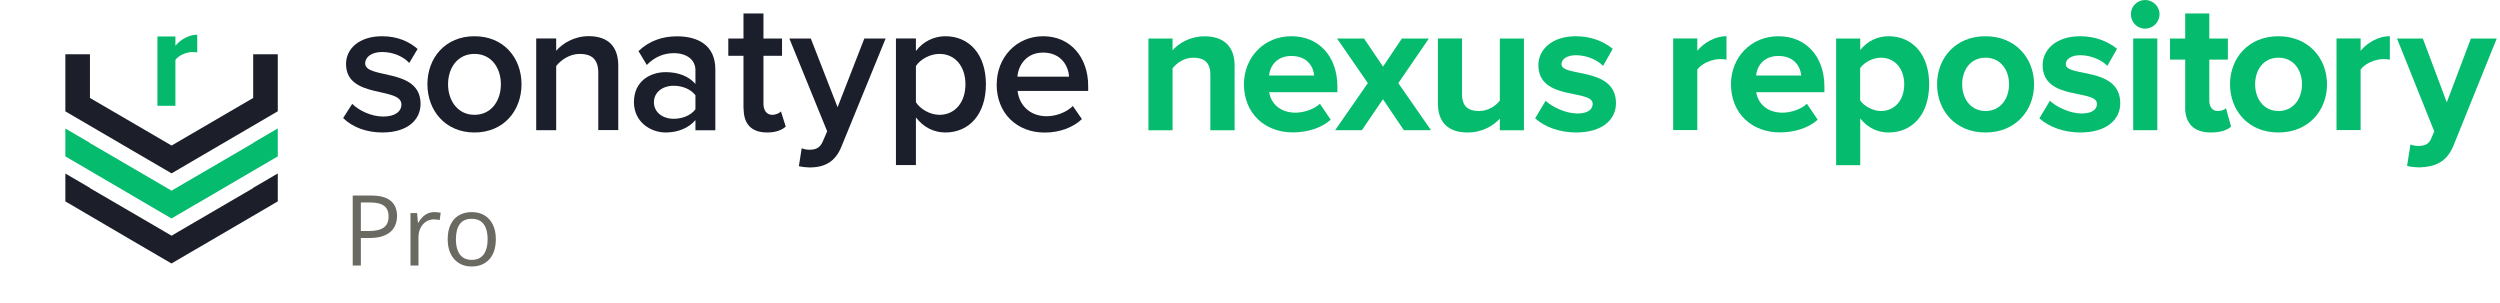
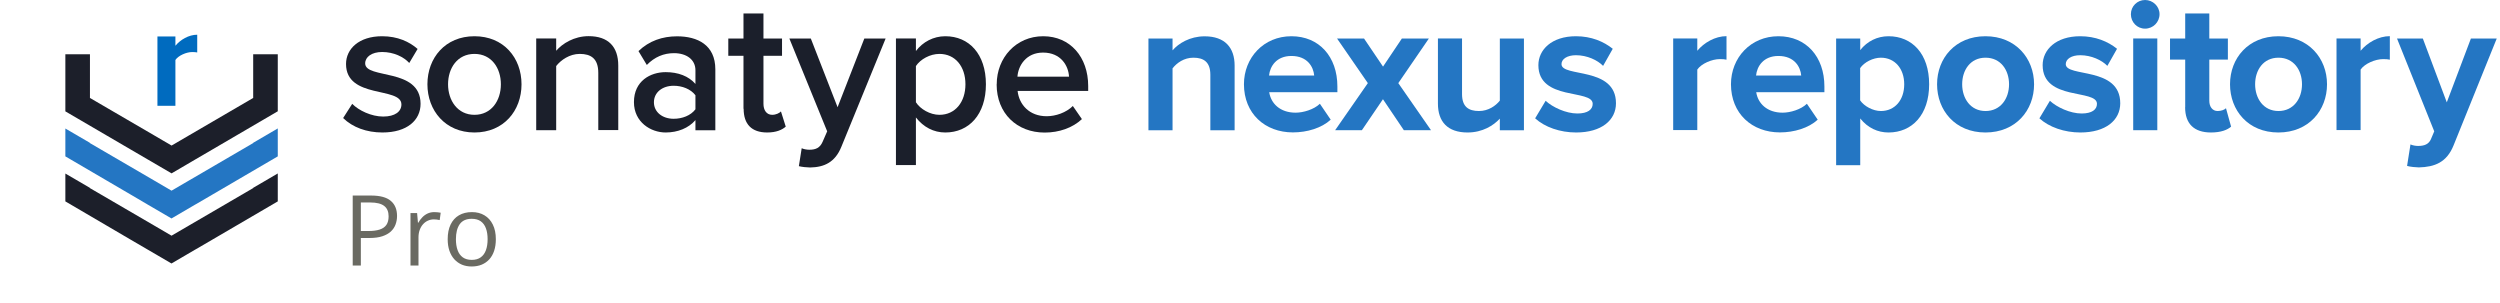
<svg xmlns="http://www.w3.org/2000/svg" width="306" height="37" viewBox="0 0 306 37" fill="none">
-   <path d="M34 15.72V19.14L25.96 23.84L23.92 25.03H23.91L20.99 26.74L18.06 25.03L16.02 23.83L8 19.14V15.73L11 17.48V17.51L18.93 22.13L20.98 23.33L20.99 23.34L21.01 23.33L23.05 22.14L30.99 17.51V17.48L34 15.72Z" fill="#05BB6D" />
+   <path d="M34 15.72V19.14L25.96 23.84L23.92 25.03H23.91L20.99 26.74L18.06 25.03L16.02 23.83L8 19.14V15.73L11 17.48V17.51L18.93 22.13L20.98 23.33L20.99 23.34L21.01 23.33L23.05 22.14L30.99 17.51V17.48L34 15.72Z" fill="#2476C3" />
  <path d="M34 21.23V24.65L25.96 29.35L23.92 30.54H23.91L20.99 32.25L18.06 30.54L16.02 29.35L8 24.65V21.24L11 22.99V23.02L18.93 27.64L20.98 28.84L20.99 28.85L21.01 28.84L23.05 27.65L30.99 23.02V22.99L34 21.23Z" fill="#1C1F2A" />
  <path d="M30.99 6.64V11.99L23.05 16.62L21.01 17.81H21H20.99L18.94 16.61L11.01 11.99V6.64H8V13.63L16.03 18.32L18.07 19.51L21 21.22L23.92 19.51L25.96 18.32L34 13.62V6.64H30.99Z" fill="#1C1F2A" />
-   <path d="M21.47 12.95V7.34C21.83 6.8 22.81 6.37 23.53 6.37C23.79 6.37 23.98 6.39 24.14 6.42V4.25C23.1 4.25 22.08 4.86 21.47 5.6V4.46H19.27V12.95H21.47Z" fill="#05B96C" />
+   <path d="M21.47 12.95V7.34C21.83 6.8 22.81 6.37 23.53 6.37C23.79 6.37 23.98 6.39 24.14 6.42V4.25C23.1 4.25 22.08 4.86 21.47 5.6V4.46H19.27V12.95H21.47Z" fill="#006BBF" />
  <path d="M42 14.448L43.111 12.71C43.9 13.518 45.455 14.266 46.9 14.266C48.345 14.266 49.133 13.66 49.133 12.781C49.133 10.578 42.354 12.155 42.354 7.83C42.354 5.991 43.93 4.435 46.769 4.435C48.678 4.435 50.113 5.112 51.113 5.991L50.093 7.709C49.416 6.961 48.183 6.365 46.769 6.365C45.496 6.365 44.698 6.971 44.698 7.759C44.698 9.73 51.477 8.244 51.477 12.71C51.477 14.711 49.83 16.216 46.809 16.216C44.88 16.216 43.162 15.59 42 14.448Z" fill="#1B1F2B" />
  <path d="M52.316 10.316C52.316 7.083 54.498 4.435 58.075 4.435C61.651 4.435 63.834 7.083 63.834 10.316C63.834 13.549 61.651 16.216 58.075 16.216C54.498 16.216 52.316 13.518 52.316 10.316ZM61.308 10.316C61.308 8.335 60.166 6.598 58.075 6.598C55.983 6.598 54.842 8.335 54.842 10.316C54.842 12.296 56.004 14.054 58.075 14.054C60.146 14.054 61.308 12.316 61.308 10.316Z" fill="#1B1F2B" />
  <path d="M73.23 15.933V8.921C73.23 7.153 72.32 6.598 70.956 6.598C69.724 6.598 68.653 7.345 68.077 8.083V15.933H65.632V4.708H68.077V6.214C68.825 5.335 70.279 4.425 72.047 4.425C74.462 4.425 75.675 5.729 75.675 8.022V15.923H73.24L73.23 15.933Z" fill="#1B1F2B" />
  <path d="M85.122 15.933V14.7C84.283 15.681 82.96 16.216 81.475 16.216C79.666 16.216 77.595 14.963 77.595 12.498C77.595 9.891 79.636 8.83 81.475 8.83C83.01 8.83 84.283 9.315 85.122 10.275V8.598C85.122 7.295 84.031 6.507 82.495 6.507C81.242 6.507 80.121 6.971 79.171 7.951L78.15 6.254C79.454 5.001 81.08 4.445 82.869 4.445C85.374 4.445 87.557 5.496 87.557 8.487V15.943H85.122V15.933ZM85.122 13.377V11.659C84.536 10.892 83.495 10.497 82.454 10.497C81.08 10.497 80.04 11.306 80.04 12.518C80.04 13.73 81.091 14.539 82.454 14.539C83.505 14.539 84.546 14.145 85.122 13.377Z" fill="#1B1F2B" />
  <path d="M91.002 13.316V6.83H89.143V4.718H91.002V1.647H93.447V4.718H95.72V6.83H93.447V12.71C93.447 13.478 93.82 14.054 94.518 14.054C94.982 14.054 95.397 13.842 95.589 13.64L96.175 15.499C95.73 15.893 95.013 16.216 93.901 16.216C91.992 16.216 91.022 15.196 91.022 13.306L91.002 13.316Z" fill="#1B1F2B" />
  <path d="M98.135 18.146C98.387 18.267 98.781 18.328 99.064 18.328C99.852 18.328 100.368 18.095 100.691 17.348L101.247 16.075L96.619 4.718H99.246L102.52 13.124L105.793 4.718H108.4L102.984 17.964C102.216 19.863 100.893 20.47 99.155 20.5C98.802 20.5 98.104 20.429 97.781 20.338L98.125 18.156L98.135 18.146Z" fill="#1B1F2B" />
  <path d="M112.108 14.377V20.207H109.663V4.708H112.108V6.244C112.947 5.133 114.25 4.435 115.705 4.435C118.615 4.435 120.676 6.618 120.676 10.316C120.676 14.014 118.605 16.216 115.705 16.216C114.29 16.216 113.038 15.569 112.108 14.377ZM118.17 10.316C118.17 8.133 116.917 6.598 114.988 6.598C113.846 6.598 112.664 7.244 112.108 8.083V12.518C112.644 13.357 113.846 14.054 114.988 14.054C116.917 14.054 118.17 12.498 118.17 10.316Z" fill="#1B1F2B" />
  <path d="M121.999 10.316C121.999 7.062 124.374 4.435 127.688 4.435C131.002 4.435 133.194 6.992 133.194 10.528V11.134H124.556C124.737 12.811 126 14.226 128.112 14.226C129.223 14.226 130.506 13.781 131.315 12.973L132.426 14.579C131.284 15.65 129.638 16.226 127.869 16.226C124.475 16.226 121.989 13.882 121.989 10.326L121.999 10.316ZM127.667 6.436C125.596 6.436 124.626 8.042 124.535 9.386H130.85C130.779 8.063 129.87 6.436 127.667 6.436Z" fill="#1B1F2B" />
-   <path d="M148.147 15.933V9.154C148.147 7.598 147.339 7.062 146.076 7.062C144.914 7.062 144.035 7.709 143.52 8.366V15.943H140.569V4.718H143.52V6.163C144.237 5.324 145.631 4.445 147.45 4.445C149.935 4.445 151.117 5.84 151.117 8.022V15.943H148.147V15.933Z" fill="#05BB6D" />
-   <path d="M152.259 10.316C152.259 7.062 154.674 4.435 158.069 4.435C161.464 4.435 163.696 6.941 163.696 10.588V11.286H155.351C155.563 12.66 156.674 13.791 158.584 13.791C159.534 13.791 160.837 13.397 161.554 12.7L162.878 14.65C161.767 15.671 159.999 16.206 158.251 16.206C154.836 16.206 152.259 13.902 152.259 10.306V10.316ZM158.069 6.85C156.23 6.85 155.442 8.123 155.331 9.245H160.857C160.766 8.174 160.019 6.85 158.069 6.85Z" fill="#05BB6D" />
-   <path d="M171.829 15.933L169.273 12.144L166.697 15.933H163.423L167.424 10.174L163.656 4.718H166.96L169.283 8.154L171.587 4.718H174.891L171.152 10.174L175.153 15.933H171.85H171.829Z" fill="#05BB6D" />
-   <path d="M183.58 15.933V14.519C182.812 15.357 181.468 16.216 179.63 16.216C177.164 16.216 176.002 14.872 176.002 12.68V4.708H178.953V11.518C178.953 13.074 179.761 13.589 181.024 13.589C182.166 13.589 183.065 12.963 183.58 12.316V4.718H186.53V15.943H183.58V15.933Z" fill="#05BB6D" />
-   <path d="M187.904 14.478L189.187 12.336C190.026 13.124 191.673 13.892 193.067 13.892C194.34 13.892 194.946 13.407 194.946 12.71C194.946 10.871 188.298 12.387 188.298 7.972C188.298 6.092 189.925 4.435 192.895 4.435C194.775 4.435 196.29 5.082 197.401 5.971L196.219 8.063C195.542 7.365 194.269 6.759 192.895 6.759C191.824 6.759 191.127 7.224 191.127 7.85C191.127 9.497 197.795 8.103 197.795 12.639C197.795 14.711 196.027 16.216 192.915 16.216C190.965 16.216 189.086 15.569 187.894 14.478H187.904Z" fill="#05BB6D" />
-   <path d="M204.797 15.933V4.708H207.748V6.214C208.556 5.234 209.93 4.425 211.324 4.425V7.305C211.112 7.254 210.859 7.234 210.516 7.234C209.536 7.234 208.243 7.79 207.748 8.517V15.923H204.797V15.933Z" fill="#05BB6D" />
-   <path d="M211.87 10.316C211.87 7.062 214.284 4.435 217.679 4.435C221.074 4.435 223.307 6.941 223.307 10.588V11.286H214.961C215.173 12.66 216.285 13.791 218.194 13.791C219.144 13.791 220.447 13.397 221.165 12.7L222.488 14.65C221.377 15.671 219.609 16.206 217.861 16.206C214.446 16.206 211.87 13.902 211.87 10.306V10.316ZM217.679 6.85C215.84 6.85 215.052 8.123 214.941 9.245H220.468C220.377 8.174 219.629 6.85 217.679 6.85Z" fill="#05BB6D" />
-   <path d="M227.692 14.498V20.217H224.742V4.718H227.692V6.133C228.551 5.042 229.783 4.435 231.157 4.435C234.037 4.435 236.128 6.577 236.128 10.316C236.128 14.054 234.037 16.216 231.157 16.216C229.834 16.216 228.621 15.66 227.692 14.498ZM233.077 10.316C233.077 8.386 231.915 7.062 230.218 7.062C229.268 7.062 228.197 7.598 227.682 8.335V12.286C228.167 13.003 229.258 13.589 230.218 13.589C231.915 13.589 233.077 12.266 233.077 10.316Z" fill="#05BB6D" />
-   <path d="M237.098 10.316C237.098 7.133 239.331 4.435 243.019 4.435C246.707 4.435 248.97 7.133 248.97 10.316C248.97 13.498 246.737 16.216 243.019 16.216C239.301 16.216 237.098 13.498 237.098 10.316ZM245.908 10.316C245.908 8.578 244.888 7.062 243.029 7.062C241.17 7.062 240.17 8.578 240.17 10.316C240.17 12.053 241.19 13.589 243.029 13.589C244.868 13.589 245.908 12.074 245.908 10.316Z" fill="#05BB6D" />
-   <path d="M249.626 14.478L250.909 12.336C251.748 13.124 253.395 13.892 254.789 13.892C256.062 13.892 256.668 13.407 256.668 12.71C256.668 10.871 250.02 12.387 250.02 7.972C250.02 6.092 251.647 4.435 254.617 4.435C256.497 4.435 258.012 5.082 259.124 5.971L257.941 8.063C257.265 7.365 255.991 6.759 254.617 6.759C253.546 6.759 252.849 7.224 252.849 7.85C252.849 9.497 259.518 8.103 259.518 12.639C259.518 14.711 257.75 16.216 254.638 16.216C252.688 16.216 250.808 15.569 249.616 14.478H249.626Z" fill="#05BB6D" />
-   <path d="M260.821 1.738C260.821 0.758 261.609 0 262.559 0C263.508 0 264.327 0.768 264.327 1.738C264.327 2.708 263.539 3.506 262.559 3.506C261.579 3.506 260.821 2.718 260.821 1.738ZM261.104 15.933V4.708H264.054V15.933H261.104Z" fill="#05BB6D" />
-   <path d="M267.469 13.124V7.295H265.61V4.718H267.469V1.647H270.419V4.718H272.692V7.295H270.419V12.336C270.419 13.054 270.793 13.589 271.44 13.589C271.884 13.589 272.298 13.428 272.46 13.246L273.086 15.499C272.642 15.893 271.854 16.216 270.621 16.216C268.55 16.216 267.459 15.145 267.459 13.124H267.469Z" fill="#05BB6D" />
-   <path d="M272.955 10.316C272.955 7.133 275.188 4.435 278.876 4.435C282.563 4.435 284.827 7.133 284.827 10.316C284.827 13.498 282.594 16.216 278.876 16.216C275.158 16.216 272.955 13.498 272.955 10.316ZM281.765 10.316C281.765 8.578 280.745 7.062 278.886 7.062C277.027 7.062 276.027 8.578 276.027 10.316C276.027 12.053 277.047 13.589 278.886 13.589C280.725 13.589 281.765 12.074 281.765 10.316Z" fill="#05BB6D" />
-   <path d="M285.989 15.933V4.708H288.939V6.214C289.747 5.234 291.121 4.425 292.516 4.425V7.305C292.303 7.254 292.051 7.234 291.707 7.234C290.727 7.234 289.434 7.79 288.939 8.517V15.923H285.989V15.933Z" fill="#05BB6D" />
-   <path d="M295.052 17.681C295.304 17.802 295.698 17.863 295.981 17.863C296.749 17.863 297.264 17.651 297.537 17.055L297.951 16.075L293.395 4.718H296.557L299.487 12.528L302.437 4.718H305.6L300.326 17.772C299.487 19.884 298.002 20.439 296.072 20.49C295.749 20.49 294.981 20.419 294.627 20.308L295.041 17.681H295.052Z" fill="#05BB6D" />
+   <path d="M148.147 15.933V9.154C148.147 7.598 147.339 7.062 146.076 7.062C144.914 7.062 144.035 7.709 143.52 8.366V15.943H140.569V4.718H143.52V6.163C144.237 5.324 145.631 4.445 147.45 4.445C149.935 4.445 151.117 5.84 151.117 8.022V15.943H148.147V15.933Z" fill="#2476C3" />
+   <path d="M152.259 10.316C152.259 7.062 154.674 4.435 158.069 4.435C161.464 4.435 163.696 6.941 163.696 10.588V11.286H155.351C155.563 12.66 156.674 13.791 158.584 13.791C159.534 13.791 160.837 13.397 161.554 12.7L162.878 14.65C161.767 15.671 159.999 16.206 158.251 16.206C154.836 16.206 152.259 13.902 152.259 10.306V10.316ZM158.069 6.85C156.23 6.85 155.442 8.123 155.331 9.245H160.857C160.766 8.174 160.019 6.85 158.069 6.85Z" fill="#2476C3" />
+   <path d="M171.829 15.933L169.273 12.144L166.697 15.933H163.423L167.424 10.174L163.656 4.718H166.96L169.283 8.154L171.587 4.718H174.891L171.152 10.174L175.153 15.933H171.85H171.829Z" fill="#2476C3" />
+   <path d="M183.58 15.933V14.519C182.812 15.357 181.468 16.216 179.63 16.216C177.164 16.216 176.002 14.872 176.002 12.68V4.708H178.953V11.518C178.953 13.074 179.761 13.589 181.024 13.589C182.166 13.589 183.065 12.963 183.58 12.316V4.718H186.53V15.943H183.58V15.933Z" fill="#2476C3" />
+   <path d="M187.904 14.478L189.187 12.336C190.026 13.124 191.673 13.892 193.067 13.892C194.34 13.892 194.946 13.407 194.946 12.71C194.946 10.871 188.298 12.387 188.298 7.972C188.298 6.092 189.925 4.435 192.895 4.435C194.775 4.435 196.29 5.082 197.401 5.971L196.219 8.063C195.542 7.365 194.269 6.759 192.895 6.759C191.824 6.759 191.127 7.224 191.127 7.85C191.127 9.497 197.795 8.103 197.795 12.639C197.795 14.711 196.027 16.216 192.915 16.216C190.965 16.216 189.086 15.569 187.894 14.478H187.904Z" fill="#2476C3" />
+   <path d="M204.797 15.933V4.708H207.748V6.214C208.556 5.234 209.93 4.425 211.324 4.425V7.305C211.112 7.254 210.859 7.234 210.516 7.234C209.536 7.234 208.243 7.79 207.748 8.517V15.923H204.797V15.933Z" fill="#2476C3" />
+   <path d="M211.87 10.316C211.87 7.062 214.284 4.435 217.679 4.435C221.074 4.435 223.307 6.941 223.307 10.588V11.286H214.961C215.173 12.66 216.285 13.791 218.194 13.791C219.144 13.791 220.447 13.397 221.165 12.7L222.488 14.65C221.377 15.671 219.609 16.206 217.861 16.206C214.446 16.206 211.87 13.902 211.87 10.306V10.316ZM217.679 6.85C215.84 6.85 215.052 8.123 214.941 9.245H220.468C220.377 8.174 219.629 6.85 217.679 6.85Z" fill="#2476C3" />
+   <path d="M227.692 14.498V20.217H224.742V4.718H227.692V6.133C228.551 5.042 229.783 4.435 231.157 4.435C234.037 4.435 236.128 6.577 236.128 10.316C236.128 14.054 234.037 16.216 231.157 16.216C229.834 16.216 228.621 15.66 227.692 14.498ZM233.077 10.316C233.077 8.386 231.915 7.062 230.218 7.062C229.268 7.062 228.197 7.598 227.682 8.335V12.286C228.167 13.003 229.258 13.589 230.218 13.589C231.915 13.589 233.077 12.266 233.077 10.316Z" fill="#2476C3" />
+   <path d="M237.098 10.316C237.098 7.133 239.331 4.435 243.019 4.435C246.707 4.435 248.97 7.133 248.97 10.316C248.97 13.498 246.737 16.216 243.019 16.216C239.301 16.216 237.098 13.498 237.098 10.316ZM245.908 10.316C245.908 8.578 244.888 7.062 243.029 7.062C241.17 7.062 240.17 8.578 240.17 10.316C240.17 12.053 241.19 13.589 243.029 13.589C244.868 13.589 245.908 12.074 245.908 10.316Z" fill="#2476C3" />
+   <path d="M249.626 14.478L250.909 12.336C251.748 13.124 253.395 13.892 254.789 13.892C256.062 13.892 256.668 13.407 256.668 12.71C256.668 10.871 250.02 12.387 250.02 7.972C250.02 6.092 251.647 4.435 254.617 4.435C256.497 4.435 258.012 5.082 259.124 5.971L257.941 8.063C257.265 7.365 255.991 6.759 254.617 6.759C253.546 6.759 252.849 7.224 252.849 7.85C252.849 9.497 259.518 8.103 259.518 12.639C259.518 14.711 257.75 16.216 254.638 16.216C252.688 16.216 250.808 15.569 249.616 14.478H249.626Z" fill="#2476C3" />
+   <path d="M260.821 1.738C260.821 0.758 261.609 0 262.559 0C263.508 0 264.327 0.768 264.327 1.738C264.327 2.708 263.539 3.506 262.559 3.506C261.579 3.506 260.821 2.718 260.821 1.738ZM261.104 15.933V4.708H264.054V15.933H261.104Z" fill="#2476C3" />
+   <path d="M267.469 13.124V7.295H265.61V4.718H267.469V1.647H270.419V4.718H272.692V7.295H270.419V12.336C270.419 13.054 270.793 13.589 271.44 13.589C271.884 13.589 272.298 13.428 272.46 13.246L273.086 15.499C272.642 15.893 271.854 16.216 270.621 16.216C268.55 16.216 267.459 15.145 267.459 13.124H267.469Z" fill="#2476C3" />
+   <path d="M272.955 10.316C272.955 7.133 275.188 4.435 278.876 4.435C282.563 4.435 284.827 7.133 284.827 10.316C284.827 13.498 282.594 16.216 278.876 16.216C275.158 16.216 272.955 13.498 272.955 10.316ZM281.765 10.316C281.765 8.578 280.745 7.062 278.886 7.062C277.027 7.062 276.027 8.578 276.027 10.316C276.027 12.053 277.047 13.589 278.886 13.589C280.725 13.589 281.765 12.074 281.765 10.316Z" fill="#2476C3" />
+   <path d="M285.989 15.933V4.708H288.939V6.214C289.747 5.234 291.121 4.425 292.516 4.425V7.305C292.303 7.254 292.051 7.234 291.707 7.234C290.727 7.234 289.434 7.79 288.939 8.517V15.923H285.989V15.933Z" fill="#2476C3" />
+   <path d="M295.052 17.681C295.304 17.802 295.698 17.863 295.981 17.863C296.749 17.863 297.264 17.651 297.537 17.055L297.951 16.075L293.395 4.718H296.557L299.487 12.528L302.437 4.718H305.6L300.326 17.772C299.487 19.884 298.002 20.439 296.072 20.49C295.749 20.49 294.981 20.419 294.627 20.308L295.041 17.681H295.052Z" fill="#2476C3" />
  <path d="M45.41 23.934C46.516 23.934 47.322 24.15 47.83 24.584C48.342 25.014 48.598 25.631 48.598 26.436C48.598 26.799 48.537 27.145 48.416 27.473C48.299 27.797 48.107 28.084 47.842 28.334C47.576 28.58 47.227 28.775 46.793 28.92C46.363 29.061 45.836 29.131 45.211 29.131H44.168V32.5H43.172V23.934H45.41ZM45.316 24.783H44.168V28.275H45.1C45.647 28.275 46.102 28.217 46.465 28.1C46.832 27.982 47.107 27.793 47.291 27.531C47.475 27.266 47.566 26.914 47.566 26.477C47.566 25.906 47.385 25.482 47.022 25.205C46.658 24.924 46.09 24.783 45.316 24.783ZM53.162 25.961C53.291 25.961 53.426 25.969 53.566 25.984C53.707 25.996 53.832 26.014 53.941 26.037L53.818 26.939C53.713 26.912 53.596 26.891 53.467 26.875C53.338 26.859 53.217 26.852 53.103 26.852C52.846 26.852 52.602 26.904 52.371 27.01C52.145 27.111 51.945 27.26 51.773 27.455C51.602 27.646 51.467 27.879 51.369 28.152C51.272 28.422 51.223 28.723 51.223 29.055V32.5H50.244V26.078H51.053L51.158 27.262H51.199C51.332 27.023 51.492 26.807 51.68 26.611C51.867 26.412 52.084 26.254 52.33 26.137C52.58 26.02 52.857 25.961 53.162 25.961ZM60.691 29.277C60.691 29.805 60.623 30.275 60.486 30.689C60.35 31.104 60.152 31.453 59.895 31.738C59.637 32.023 59.324 32.242 58.957 32.395C58.594 32.543 58.182 32.617 57.721 32.617C57.291 32.617 56.897 32.543 56.537 32.395C56.182 32.242 55.873 32.023 55.611 31.738C55.353 31.453 55.152 31.104 55.008 30.689C54.867 30.275 54.797 29.805 54.797 29.277C54.797 28.574 54.916 27.977 55.154 27.484C55.393 26.988 55.732 26.611 56.174 26.354C56.619 26.092 57.148 25.961 57.762 25.961C58.348 25.961 58.859 26.092 59.297 26.354C59.738 26.615 60.08 26.994 60.322 27.49C60.568 27.982 60.691 28.578 60.691 29.277ZM55.805 29.277C55.805 29.793 55.873 30.24 56.01 30.619C56.147 30.998 56.357 31.291 56.643 31.498C56.928 31.705 57.295 31.809 57.744 31.809C58.19 31.809 58.555 31.705 58.84 31.498C59.129 31.291 59.342 30.998 59.478 30.619C59.615 30.24 59.684 29.793 59.684 29.277C59.684 28.766 59.615 28.324 59.478 27.953C59.342 27.578 59.131 27.289 58.846 27.086C58.56 26.883 58.191 26.781 57.738 26.781C57.07 26.781 56.58 27.002 56.268 27.443C55.959 27.885 55.805 28.496 55.805 29.277Z" fill="#6A6A62" />
</svg>
